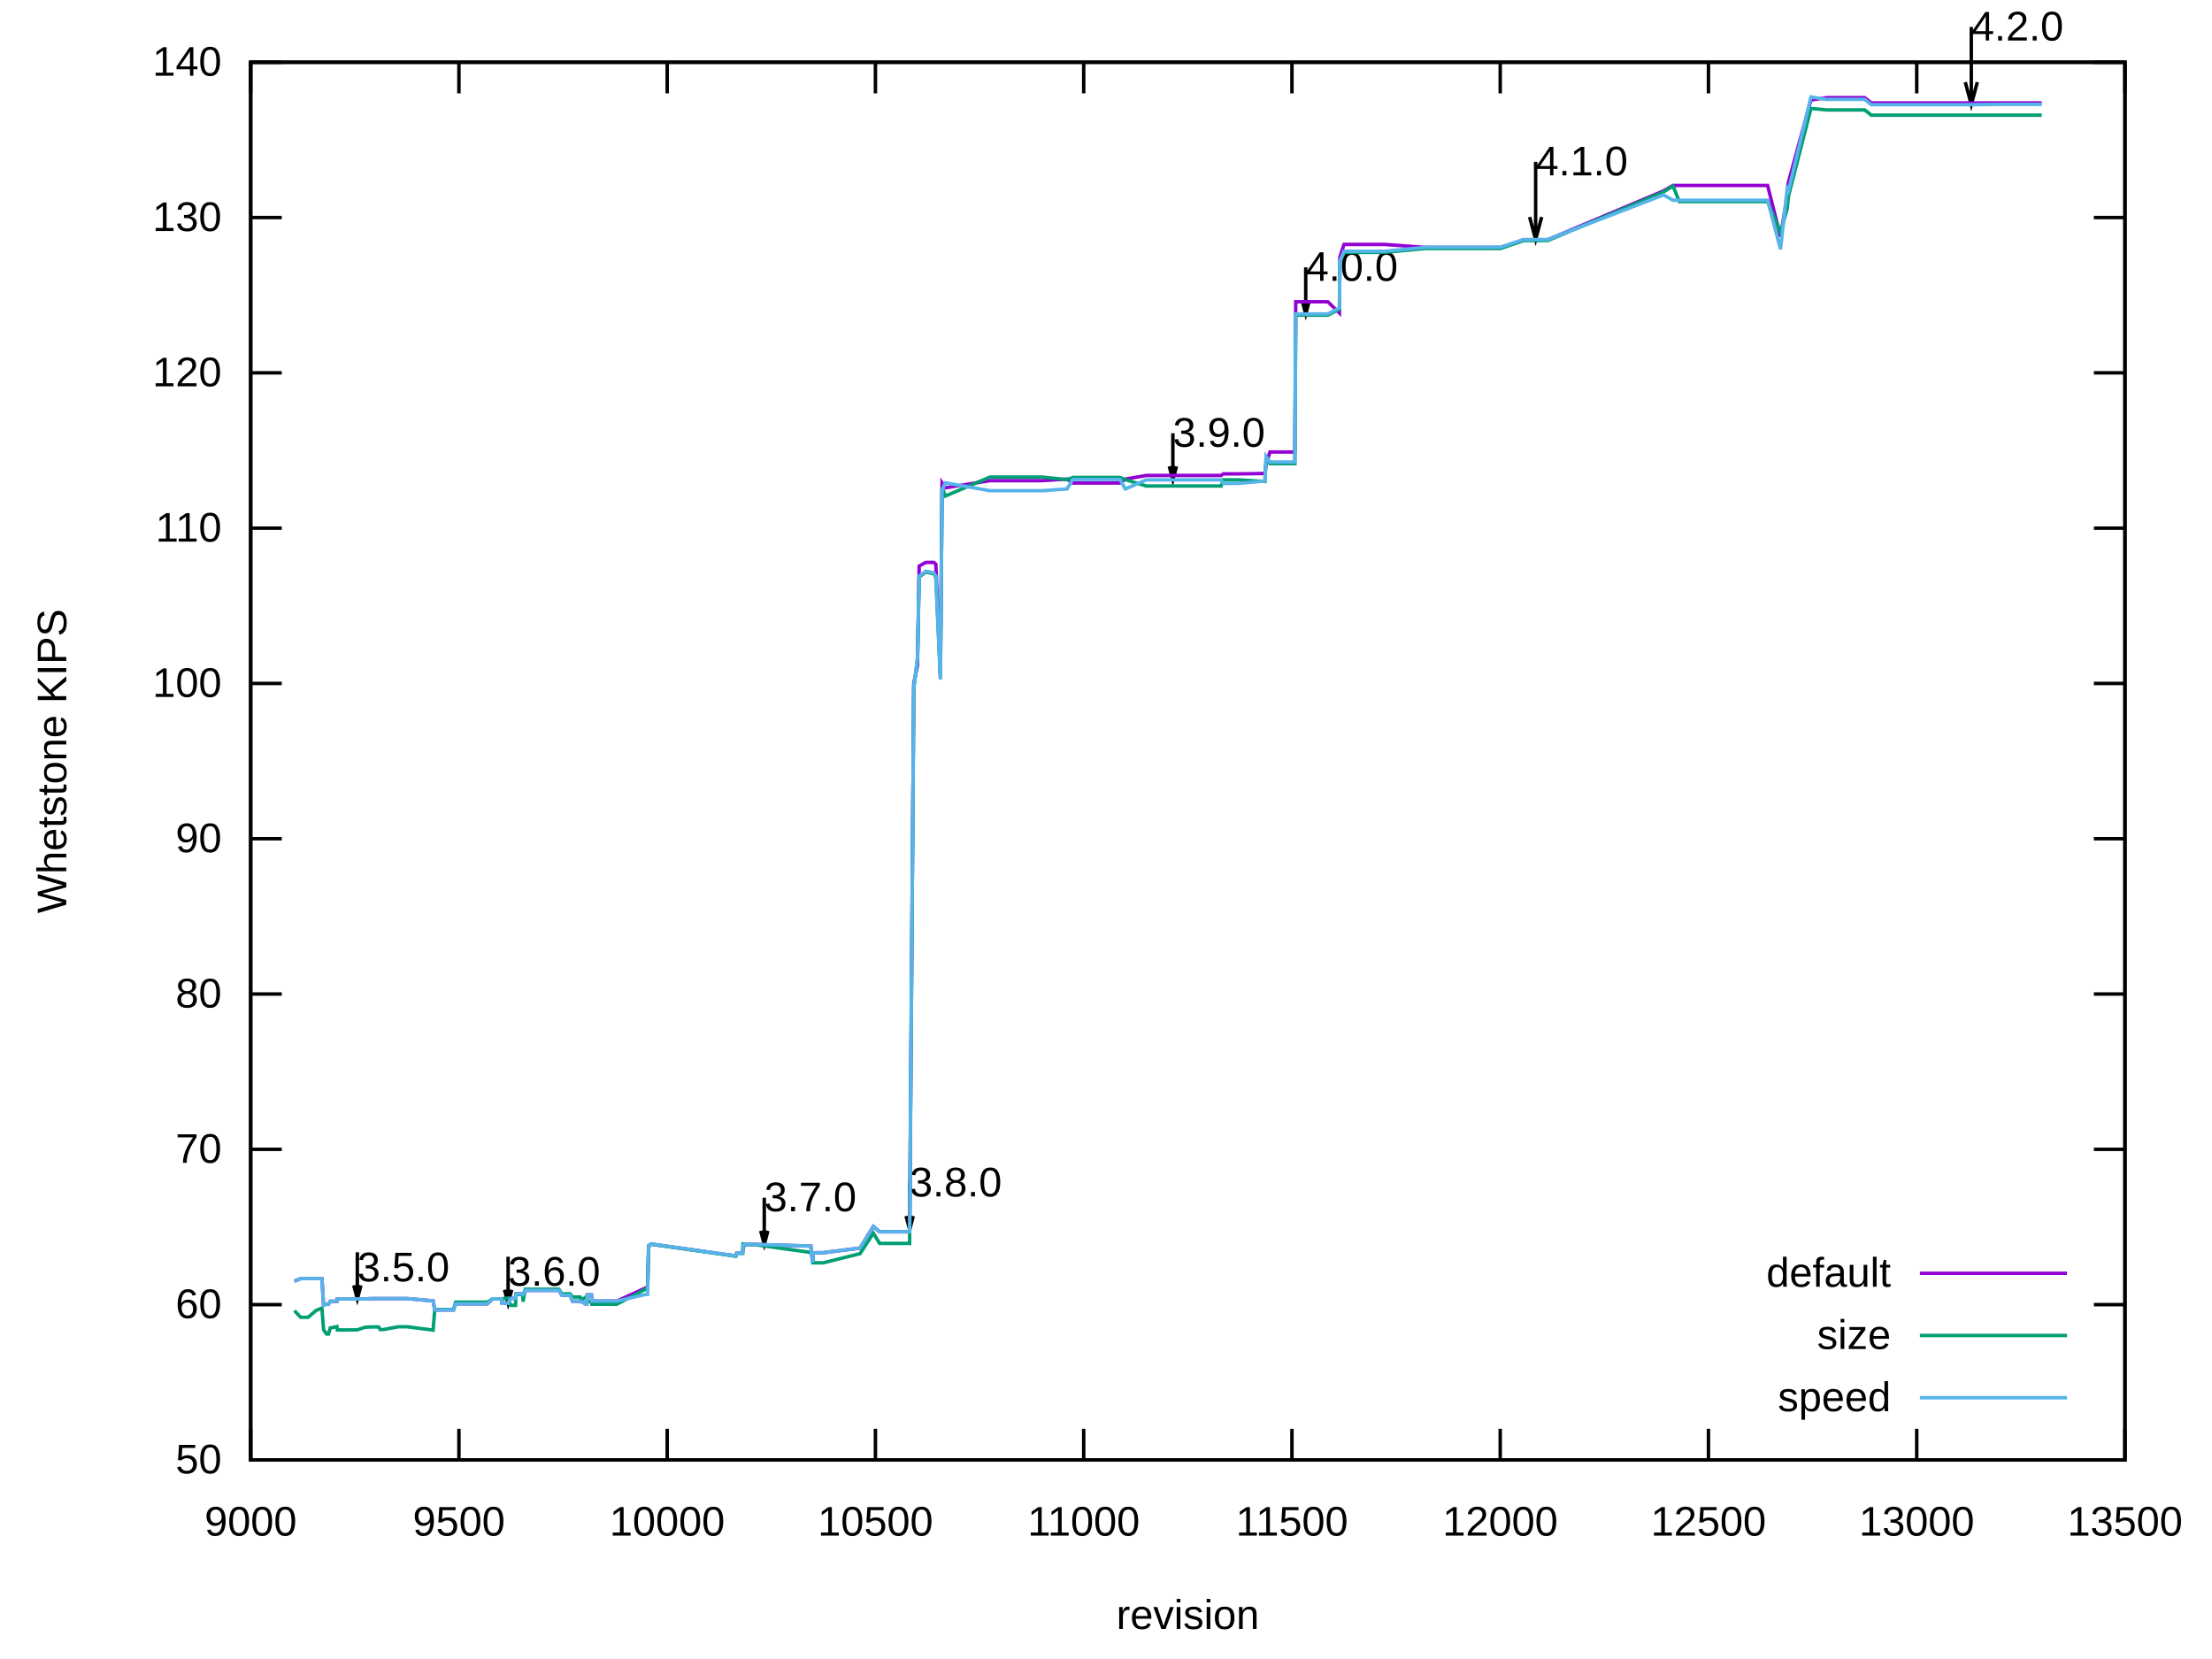
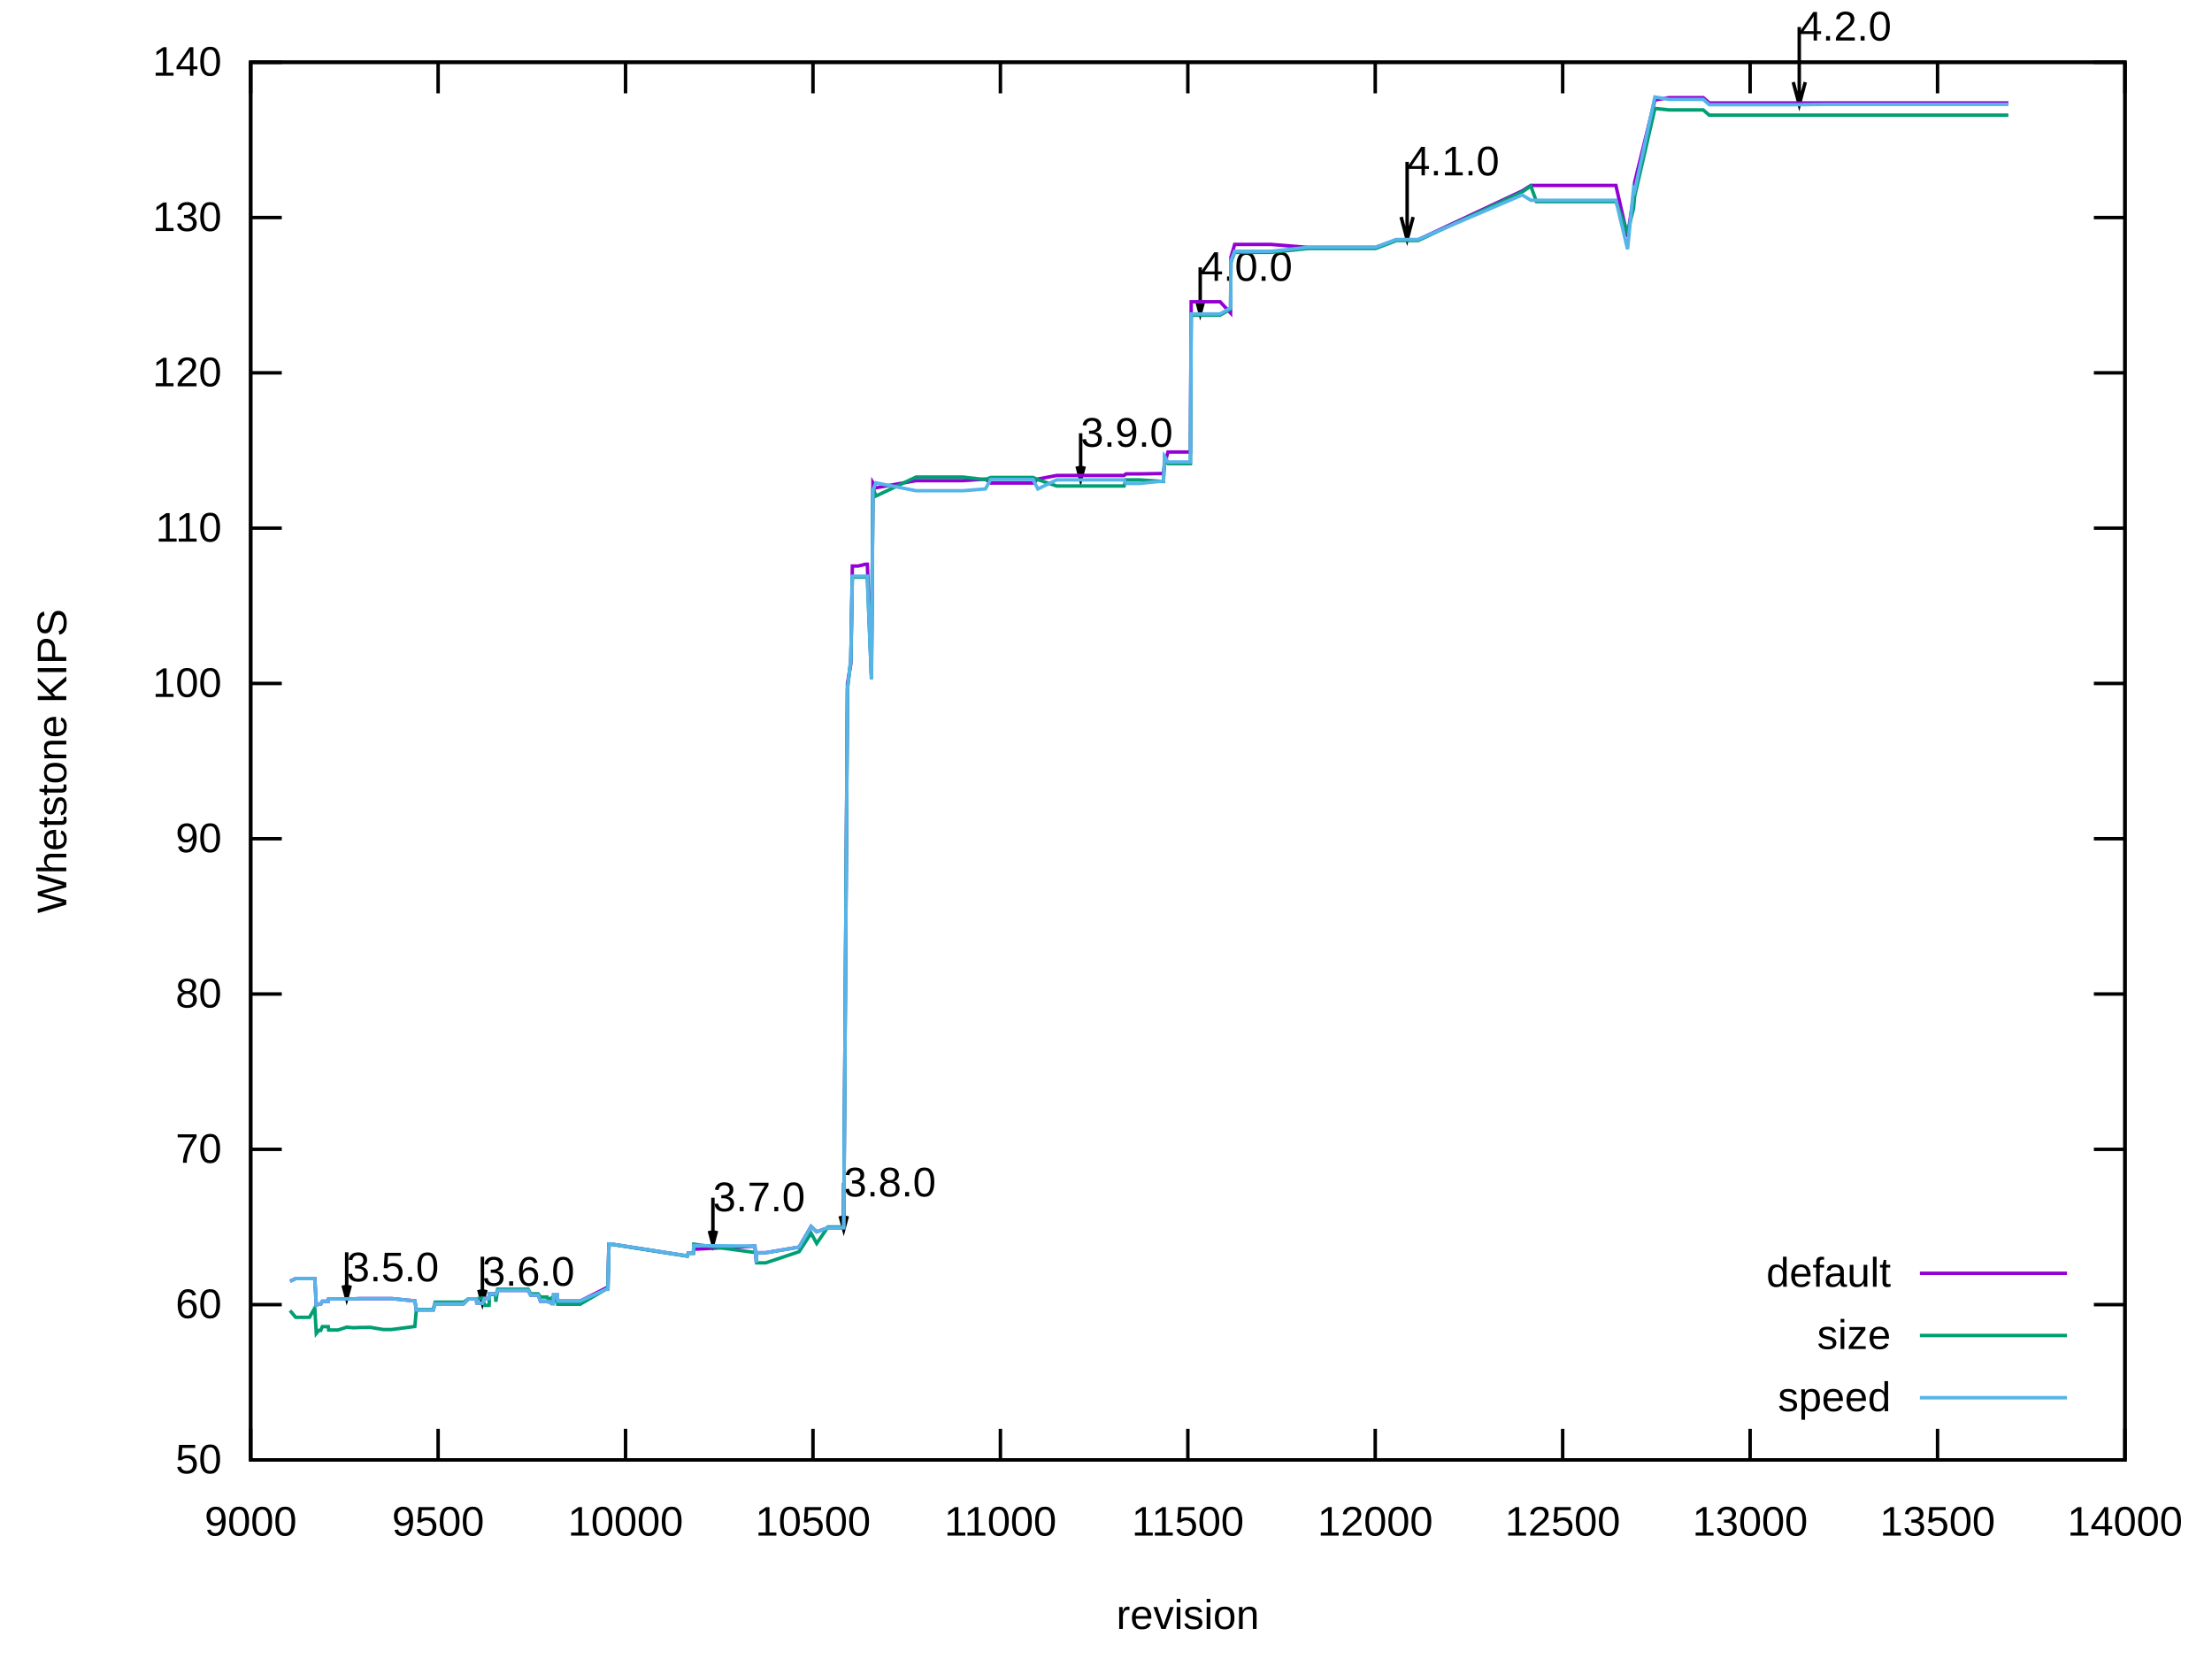
<svg xmlns="http://www.w3.org/2000/svg" xmlns:xlink="http://www.w3.org/1999/xlink" width="640" height="480" viewBox="0 0 640 480">
  <g id="gnuplot_canvas">
    <rect x="0" y="0" width="640" height="480" fill="none" />
    <defs>
      <circle id="gpDot" r="0.5" stroke-width="0.5" stroke="currentColor" />
      <path id="gpPt0" stroke-width="0.222" stroke="currentColor" d="M-1,0 h2 M0,-1 v2" />
      <path id="gpPt1" stroke-width="0.222" stroke="currentColor" d="M-1,-1 L1,1 M1,-1 L-1,1" />
      <path id="gpPt2" stroke-width="0.222" stroke="currentColor" d="M-1,0 L1,0 M0,-1 L0,1 M-1,-1 L1,1 M-1,1 L1,-1" />
      <rect id="gpPt3" stroke-width="0.222" stroke="currentColor" x="-1" y="-1" width="2" height="2" />
      <rect id="gpPt4" stroke-width="0.222" stroke="currentColor" fill="currentColor" x="-1" y="-1" width="2" height="2" />
      <circle id="gpPt5" stroke-width="0.222" stroke="currentColor" cx="0" cy="0" r="1" />
      <use xlink:href="#gpPt5" id="gpPt6" fill="currentColor" stroke="none" />
      <path id="gpPt7" stroke-width="0.222" stroke="currentColor" d="M0,-1.33 L-1.33,0.67 L1.33,0.67 z" />
      <use xlink:href="#gpPt7" id="gpPt8" fill="currentColor" stroke="none" />
      <use xlink:href="#gpPt7" id="gpPt9" stroke="currentColor" transform="rotate(180)" />
      <use xlink:href="#gpPt9" id="gpPt10" fill="currentColor" stroke="none" />
      <use xlink:href="#gpPt3" id="gpPt11" stroke="currentColor" transform="rotate(45)" />
      <use xlink:href="#gpPt11" id="gpPt12" fill="currentColor" stroke="none" />
      <path id="gpPt13" stroke-width="0.222" stroke="currentColor" d="M0,1.330 L1.265,0.411 L0.782,-1.067 L-0.782,-1.076 L-1.265,0.411 z" />
      <use xlink:href="#gpPt13" id="gpPt14" fill="currentColor" stroke="none" />
      <filter id="textbox" filterUnits="objectBoundingBox" x="0" y="0" height="1" width="1">
        <feFlood flood-color="white" flood-opacity="1" result="bgnd" />
        <feComposite in="SourceGraphic" in2="bgnd" operator="atop" />
      </filter>
      <filter id="greybox" filterUnits="objectBoundingBox" x="0" y="0" height="1" width="1">
        <feFlood flood-color="lightgrey" flood-opacity="1" result="grey" />
        <feComposite in="SourceGraphic" in2="grey" operator="atop" />
      </filter>
    </defs>
    <g fill="none" color="white" stroke="currentColor" stroke-width="1.00" stroke-linecap="butt" stroke-linejoin="miter">
</g>
    <g fill="none" color="black" stroke="currentColor" stroke-width="1.00" stroke-linecap="butt" stroke-linejoin="miter">
      <path stroke="black" d="M72.53,422.40 L81.53,422.40 M614.82,422.40 L605.82,422.40  " />
      <g transform="translate(64.14,426.30)" stroke="none" fill="black" font-family="Arial" font-size="12.00" text-anchor="end">
        <text>
          <tspan font-family="Arial"> 50</tspan>
        </text>
      </g>
    </g>
    <g fill="none" color="black" stroke="currentColor" stroke-width="1.00" stroke-linecap="butt" stroke-linejoin="miter">
      <path stroke="black" d="M72.53,377.47 L81.53,377.47 M614.82,377.47 L605.82,377.47  " />
      <g transform="translate(64.14,381.37)" stroke="none" fill="black" font-family="Arial" font-size="12.00" text-anchor="end">
        <text>
          <tspan font-family="Arial"> 60</tspan>
        </text>
      </g>
    </g>
    <g fill="none" color="black" stroke="currentColor" stroke-width="1.00" stroke-linecap="butt" stroke-linejoin="miter">
      <path stroke="black" d="M72.53,332.54 L81.53,332.54 M614.82,332.54 L605.82,332.54  " />
      <g transform="translate(64.14,336.44)" stroke="none" fill="black" font-family="Arial" font-size="12.00" text-anchor="end">
        <text>
          <tspan font-family="Arial"> 70</tspan>
        </text>
      </g>
    </g>
    <g fill="none" color="black" stroke="currentColor" stroke-width="1.00" stroke-linecap="butt" stroke-linejoin="miter">
      <path stroke="black" d="M72.53,287.60 L81.53,287.60 M614.82,287.60 L605.82,287.60  " />
      <g transform="translate(64.14,291.50)" stroke="none" fill="black" font-family="Arial" font-size="12.00" text-anchor="end">
        <text>
          <tspan font-family="Arial"> 80</tspan>
        </text>
      </g>
    </g>
    <g fill="none" color="black" stroke="currentColor" stroke-width="1.00" stroke-linecap="butt" stroke-linejoin="miter">
      <path stroke="black" d="M72.53,242.67 L81.53,242.67 M614.82,242.67 L605.82,242.67  " />
      <g transform="translate(64.14,246.57)" stroke="none" fill="black" font-family="Arial" font-size="12.00" text-anchor="end">
        <text>
          <tspan font-family="Arial"> 90</tspan>
        </text>
      </g>
    </g>
    <g fill="none" color="black" stroke="currentColor" stroke-width="1.00" stroke-linecap="butt" stroke-linejoin="miter">
      <path stroke="black" d="M72.53,197.74 L81.53,197.74 M614.82,197.74 L605.82,197.74  " />
      <g transform="translate(64.14,201.64)" stroke="none" fill="black" font-family="Arial" font-size="12.00" text-anchor="end">
        <text>
          <tspan font-family="Arial"> 100</tspan>
        </text>
      </g>
    </g>
    <g fill="none" color="black" stroke="currentColor" stroke-width="1.00" stroke-linecap="butt" stroke-linejoin="miter">
      <path stroke="black" d="M72.53,152.81 L81.53,152.81 M614.82,152.81 L605.82,152.81  " />
      <g transform="translate(64.14,156.71)" stroke="none" fill="black" font-family="Arial" font-size="12.00" text-anchor="end">
        <text>
          <tspan font-family="Arial"> 110</tspan>
        </text>
      </g>
    </g>
    <g fill="none" color="black" stroke="currentColor" stroke-width="1.00" stroke-linecap="butt" stroke-linejoin="miter">
      <path stroke="black" d="M72.53,107.87 L81.53,107.87 M614.82,107.87 L605.82,107.87  " />
      <g transform="translate(64.14,111.77)" stroke="none" fill="black" font-family="Arial" font-size="12.00" text-anchor="end">
        <text>
          <tspan font-family="Arial"> 120</tspan>
        </text>
      </g>
    </g>
    <g fill="none" color="black" stroke="currentColor" stroke-width="1.00" stroke-linecap="butt" stroke-linejoin="miter">
      <path stroke="black" d="M72.53,62.94 L81.53,62.94 M614.82,62.94 L605.82,62.94  " />
      <g transform="translate(64.14,66.84)" stroke="none" fill="black" font-family="Arial" font-size="12.00" text-anchor="end">
        <text>
          <tspan font-family="Arial"> 130</tspan>
        </text>
      </g>
    </g>
    <g fill="none" color="black" stroke="currentColor" stroke-width="1.00" stroke-linecap="butt" stroke-linejoin="miter">
      <path stroke="black" d="M72.53,18.01 L81.53,18.01 M614.82,18.01 L605.82,18.01  " />
      <g transform="translate(64.14,21.91)" stroke="none" fill="black" font-family="Arial" font-size="12.00" text-anchor="end">
        <text>
          <tspan font-family="Arial"> 140</tspan>
        </text>
      </g>
    </g>
    <g fill="none" color="black" stroke="currentColor" stroke-width="1.00" stroke-linecap="butt" stroke-linejoin="miter">
      <path stroke="black" d="M72.53,422.40 L72.53,413.40 M72.53,18.01 L72.53,27.01  " />
      <g transform="translate(72.53,444.30)" stroke="none" fill="black" font-family="Arial" font-size="12.00" text-anchor="middle">
        <text>
          <tspan font-family="Arial"> 9000</tspan>
        </text>
      </g>
    </g>
    <g fill="none" color="black" stroke="currentColor" stroke-width="1.00" stroke-linecap="butt" stroke-linejoin="miter">
-       <path stroke="black" d="M132.78,422.40 L132.78,413.40 M132.78,18.01 L132.78,27.01  " />
-       <g transform="translate(132.78,444.30)" stroke="none" fill="black" font-family="Arial" font-size="12.00" text-anchor="middle">
+       <path stroke="black" d="M126.76,422.40 L126.76,413.40 M126.76,18.01 L126.76,27.01  " />
+       <g transform="translate(126.76,444.30)" stroke="none" fill="black" font-family="Arial" font-size="12.00" text-anchor="middle">
        <text>
          <tspan font-family="Arial"> 9500</tspan>
        </text>
      </g>
    </g>
    <g fill="none" color="black" stroke="currentColor" stroke-width="1.00" stroke-linecap="butt" stroke-linejoin="miter">
-       <path stroke="black" d="M193.04,422.40 L193.04,413.40 M193.04,18.01 L193.04,27.01  " />
-       <g transform="translate(193.04,444.30)" stroke="none" fill="black" font-family="Arial" font-size="12.00" text-anchor="middle">
+       <path stroke="black" d="M180.99,422.40 L180.99,413.40 M180.99,18.01 L180.99,27.01  " />
+       <g transform="translate(180.99,444.30)" stroke="none" fill="black" font-family="Arial" font-size="12.00" text-anchor="middle">
        <text>
          <tspan font-family="Arial"> 10000</tspan>
        </text>
      </g>
    </g>
    <g fill="none" color="black" stroke="currentColor" stroke-width="1.00" stroke-linecap="butt" stroke-linejoin="miter">
-       <path stroke="black" d="M253.29,422.40 L253.29,413.40 M253.29,18.01 L253.29,27.01  " />
-       <g transform="translate(253.29,444.30)" stroke="none" fill="black" font-family="Arial" font-size="12.00" text-anchor="middle">
+       <path stroke="black" d="M235.22,422.40 L235.22,413.40 M235.22,18.01 L235.22,27.01  " />
+       <g transform="translate(235.22,444.30)" stroke="none" fill="black" font-family="Arial" font-size="12.00" text-anchor="middle">
        <text>
          <tspan font-family="Arial"> 10500</tspan>
        </text>
      </g>
    </g>
    <g fill="none" color="black" stroke="currentColor" stroke-width="1.00" stroke-linecap="butt" stroke-linejoin="miter">
-       <path stroke="black" d="M313.55,422.40 L313.55,413.40 M313.55,18.01 L313.55,27.01  " />
-       <g transform="translate(313.55,444.30)" stroke="none" fill="black" font-family="Arial" font-size="12.00" text-anchor="middle">
+       <path stroke="black" d="M289.45,422.40 L289.45,413.40 M289.45,18.01 L289.45,27.01  " />
+       <g transform="translate(289.45,444.30)" stroke="none" fill="black" font-family="Arial" font-size="12.00" text-anchor="middle">
        <text>
          <tspan font-family="Arial"> 11000</tspan>
        </text>
      </g>
    </g>
    <g fill="none" color="black" stroke="currentColor" stroke-width="1.00" stroke-linecap="butt" stroke-linejoin="miter">
-       <path stroke="black" d="M373.80,422.40 L373.80,413.40 M373.80,18.01 L373.80,27.01  " />
-       <g transform="translate(373.80,444.30)" stroke="none" fill="black" font-family="Arial" font-size="12.00" text-anchor="middle">
+       <path stroke="black" d="M343.68,422.40 L343.68,413.40 M343.68,18.01 L343.68,27.01  " />
+       <g transform="translate(343.68,444.30)" stroke="none" fill="black" font-family="Arial" font-size="12.00" text-anchor="middle">
        <text>
          <tspan font-family="Arial"> 11500</tspan>
        </text>
      </g>
    </g>
    <g fill="none" color="black" stroke="currentColor" stroke-width="1.00" stroke-linecap="butt" stroke-linejoin="miter">
-       <path stroke="black" d="M434.06,422.40 L434.06,413.40 M434.06,18.01 L434.06,27.01  " />
-       <g transform="translate(434.06,444.30)" stroke="none" fill="black" font-family="Arial" font-size="12.00" text-anchor="middle">
+       <path stroke="black" d="M397.90,422.40 L397.90,413.40 M397.90,18.01 L397.90,27.01  " />
+       <g transform="translate(397.90,444.30)" stroke="none" fill="black" font-family="Arial" font-size="12.00" text-anchor="middle">
        <text>
          <tspan font-family="Arial"> 12000</tspan>
        </text>
      </g>
    </g>
    <g fill="none" color="black" stroke="currentColor" stroke-width="1.00" stroke-linecap="butt" stroke-linejoin="miter">
-       <path stroke="black" d="M494.31,422.40 L494.31,413.40 M494.31,18.01 L494.31,27.01  " />
-       <g transform="translate(494.31,444.30)" stroke="none" fill="black" font-family="Arial" font-size="12.00" text-anchor="middle">
+       <path stroke="black" d="M452.13,422.40 L452.13,413.40 M452.13,18.01 L452.13,27.01  " />
+       <g transform="translate(452.13,444.30)" stroke="none" fill="black" font-family="Arial" font-size="12.00" text-anchor="middle">
        <text>
          <tspan font-family="Arial"> 12500</tspan>
        </text>
      </g>
    </g>
    <g fill="none" color="black" stroke="currentColor" stroke-width="1.00" stroke-linecap="butt" stroke-linejoin="miter">
-       <path stroke="black" d="M554.57,422.40 L554.57,413.40 M554.57,18.01 L554.57,27.01  " />
-       <g transform="translate(554.57,444.30)" stroke="none" fill="black" font-family="Arial" font-size="12.00" text-anchor="middle">
+       <path stroke="black" d="M506.36,422.40 L506.36,413.40 M506.36,18.01 L506.36,27.01  " />
+       <g transform="translate(506.36,444.30)" stroke="none" fill="black" font-family="Arial" font-size="12.00" text-anchor="middle">
        <text>
          <tspan font-family="Arial"> 13000</tspan>
+         </text>
+       </g>
+     </g>
+     <g fill="none" color="black" stroke="currentColor" stroke-width="1.00" stroke-linecap="butt" stroke-linejoin="miter">
+       <path stroke="black" d="M560.59,422.40 L560.59,413.40 M560.59,18.01 L560.59,27.01  " />
+       <g transform="translate(560.59,444.30)" stroke="none" fill="black" font-family="Arial" font-size="12.00" text-anchor="middle">
+         <text>
+           <tspan font-family="Arial"> 13500</tspan>
        </text>
      </g>
    </g>
    <g fill="none" color="black" stroke="currentColor" stroke-width="1.00" stroke-linecap="butt" stroke-linejoin="miter">
      <path stroke="black" d="M614.82,422.40 L614.82,413.40 M614.82,18.01 L614.82,27.01  " />
      <g transform="translate(614.82,444.30)" stroke="none" fill="black" font-family="Arial" font-size="12.00" text-anchor="middle">
        <text>
-           <tspan font-family="Arial"> 13500</tspan>
+           <tspan font-family="Arial"> 14000</tspan>
        </text>
      </g>
    </g>
    <g fill="none" color="black" stroke="currentColor" stroke-width="1.00" stroke-linecap="butt" stroke-linejoin="miter">
</g>
    <g fill="none" color="black" stroke="currentColor" stroke-width="1.00" stroke-linecap="butt" stroke-linejoin="miter">
      <path stroke="black" d="M72.53,18.01 L72.53,422.40 L614.82,422.40 L614.82,18.01 L72.53,18.01 Z  " />
-       <g transform="translate(103.38,370.73)" stroke="none" fill="black" font-family="Arial" font-size="12.00" text-anchor="start">
+       <g transform="translate(100.30,370.73)" stroke="none" fill="black" font-family="Arial" font-size="12.00" text-anchor="start">
        <text>
          <tspan font-family="Arial">3.5.0</tspan>
        </text>
      </g>
-       <g transform="translate(147.00,372.00)" stroke="none" fill="black" font-family="Arial" font-size="12.00" text-anchor="start">
+       <g transform="translate(139.56,372.00)" stroke="none" fill="black" font-family="Arial" font-size="12.00" text-anchor="start">
        <text>
          <tspan font-family="Arial">3.6.0</tspan>
        </text>
      </g>
-       <g transform="translate(221.12,350.45)" stroke="none" fill="black" font-family="Arial" font-size="12.00" text-anchor="start">
+       <g transform="translate(206.26,350.45)" stroke="none" fill="black" font-family="Arial" font-size="12.00" text-anchor="start">
        <text>
          <tspan font-family="Arial">3.7.0</tspan>
        </text>
      </g>
-       <g transform="translate(263.18,346.17)" stroke="none" fill="black" font-family="Arial" font-size="12.00" text-anchor="start">
+       <g transform="translate(244.11,346.17)" stroke="none" fill="black" font-family="Arial" font-size="12.00" text-anchor="start">
        <text>
          <tspan font-family="Arial">3.8.0</tspan>
        </text>
      </g>
-       <g transform="translate(339.34,129.26)" stroke="none" fill="black" font-family="Arial" font-size="12.00" text-anchor="start">
+       <g transform="translate(312.66,129.26)" stroke="none" fill="black" font-family="Arial" font-size="12.00" text-anchor="start">
        <text>
          <tspan font-family="Arial">3.9.0</tspan>
        </text>
      </g>
-       <g transform="translate(377.78,81.25)" stroke="none" fill="black" font-family="Arial" font-size="12.00" text-anchor="start">
+       <g transform="translate(347.25,81.25)" stroke="none" fill="black" font-family="Arial" font-size="12.00" text-anchor="start">
        <text>
          <tspan font-family="Arial">4.0.0</tspan>
        </text>
      </g>
-       <g transform="translate(444.30,50.74)" stroke="none" fill="black" font-family="Arial" font-size="12.00" text-anchor="start">
+       <g transform="translate(407.12,50.74)" stroke="none" fill="black" font-family="Arial" font-size="12.00" text-anchor="start">
        <text>
          <tspan font-family="Arial">4.1.0</tspan>
        </text>
      </g>
-       <g transform="translate(570.35,11.72)" stroke="none" fill="black" font-family="Arial" font-size="12.00" text-anchor="start">
+       <g transform="translate(520.57,11.72)" stroke="none" fill="black" font-family="Arial" font-size="12.00" text-anchor="start">
        <text>
          <tspan font-family="Arial">4.2.0</tspan>
        </text>
      </g>
-       <path stroke="black" d="M102.35,371.90 L103.39,375.80 L104.43,371.90 M103.39,362.32 L103.39,375.80 M145.97,373.18 L147.01,377.08 L148.05,373.18   M147.01,363.60 L147.01,377.08 M220.09,356.12 L221.13,360.02 L222.17,356.12 M221.13,346.54 L221.13,360.02 M262.15,351.84   L263.19,355.74 L264.23,351.84 M263.19,342.26 L263.19,355.74 M338.31,134.93 L339.35,138.83 L340.39,134.93 M339.35,125.35   L339.35,138.83 M376.75,86.92 L377.79,90.82 L378.83,86.92 M377.79,77.34 L377.79,90.82 M442.57,62.79 L444.31,69.29   L446.05,62.79 M444.31,46.83 L444.31,69.29 M568.62,23.77 L570.36,30.28 L572.10,23.77 M570.36,7.81 L570.36,30.28    " />
+       <path stroke="black" d="M99.27,371.90 L100.31,375.80 L101.35,371.90 M100.31,362.32 L100.31,375.80 M138.53,373.18 L139.57,377.08 L140.61,373.18   M139.57,363.60 L139.57,377.08 M205.23,356.12 L206.27,360.02 L207.31,356.12 M206.27,346.54 L206.27,360.02 M243.08,351.84   L244.12,355.74 L245.16,351.84 M244.12,342.26 L244.12,355.74 M311.63,134.93 L312.67,138.83 L313.71,134.93 M312.67,125.35   L312.67,138.83 M346.22,86.92 L347.26,90.82 L348.30,86.92 M347.26,77.34 L347.26,90.82 M405.39,62.79 L407.13,69.29   L408.87,62.79 M407.13,46.83 L407.13,69.29 M518.84,23.77 L520.58,30.28 L522.32,23.77 M520.58,7.81 L520.58,30.28    " />
    </g>
    <g fill="none" color="black" stroke="currentColor" stroke-width="1.00" stroke-linecap="butt" stroke-linejoin="miter">
      <g transform="translate(19.18,220.21) rotate(270)" stroke="none" fill="black" font-family="Arial" font-size="12.00" text-anchor="middle">
        <text>
          <tspan font-family="Arial">Whetstone KIPS</tspan>
        </text>
      </g>
    </g>
    <g fill="none" color="black" stroke="currentColor" stroke-width="1.00" stroke-linecap="butt" stroke-linejoin="miter">
      <g transform="translate(343.67,471.30)" stroke="none" fill="black" font-family="Arial" font-size="12.00" text-anchor="middle">
        <text>
          <tspan font-family="Arial">revision</tspan>
        </text>
      </g>
    </g>
    <g fill="none" color="black" stroke="currentColor" stroke-width="1.00" stroke-linecap="butt" stroke-linejoin="miter">
</g>
    <g id="gnuplot_plot_1">
      <g fill="none" color="black" stroke="currentColor" stroke-width="1.00" stroke-linecap="butt" stroke-linejoin="miter">
        <g transform="translate(547.09,372.30)" stroke="none" fill="black" font-family="Arial" font-size="12.00" text-anchor="end">
          <text>
            <tspan font-family="Arial">default</tspan>
          </text>
        </g>
      </g>
      <g fill="none" color="black" stroke="currentColor" stroke-width="1.00" stroke-linecap="butt" stroke-linejoin="miter">
-         <path stroke="rgb(148,   0, 211)" d="M555.48,368.40 L598.04,368.40 M85.18,370.69 L86.99,369.93 L87.47,369.93 L87.83,369.93 L89.16,369.93 L91.45,369.93   L93.14,369.93 L93.62,377.62 L94.46,377.32 L95.07,377.32 L95.55,376.50 L95.79,376.50 L97.48,376.50 L97.60,375.81   L98.80,375.81 L100.61,375.81 L103.38,375.81 L105.67,375.81 L107.60,375.72 L109.53,375.72 L110.01,375.72 L110.97,375.72   L115.19,375.72 L117.84,375.72 L125.31,376.39 L125.79,379.00 L126.16,379.00 L127.00,379.00 L128.08,379.00 L130.13,379.00   L131.22,379.00 L131.82,377.23 L131.94,377.23 L132.54,377.23 L135.32,377.23 L137.60,377.23 L138.81,377.23 L140.98,377.23   L142.55,375.81 L143.51,375.81 L144.35,375.81 L144.96,375.81 L145.08,375.81 L145.20,376.97 L145.32,376.97 L147.00,377.10   L147.73,375.67 L148.69,375.67 L149.05,375.67 L149.17,375.67 L149.29,374.35 L149.41,374.35 L149.66,374.35 L150.26,374.35   L150.38,374.35 L150.74,374.35 L150.98,374.35 L151.22,374.35 L151.34,374.48 L151.95,373.34 L152.31,373.34 L152.55,373.34   L152.67,373.34 L152.79,373.34 L154.36,373.34 L157.73,373.34 L160.50,373.34 L161.71,373.34 L162.55,374.73 L163.03,374.73   L164.24,374.73 L164.60,374.73 L164.72,374.73 L164.84,374.73 L164.96,374.73 L165.68,376.48 L167.01,376.48 L167.73,376.48   L167.85,376.48 L168.09,376.66 L168.58,376.66 L169.30,377.23 L169.78,377.23 L169.90,374.65 L170.74,374.65 L171.11,374.65   L171.23,376.45 L171.35,376.45 L172.55,376.45 L172.79,376.45 L173.28,376.45 L178.46,376.45 L186.89,372.60 L187.37,372.60   L187.62,362.32 L187.74,360.36 L188.34,359.94 L212.68,363.35 L212.92,363.35 L213.16,362.55 L214.01,362.55 L214.85,362.55   L214.97,361.44 L215.33,360.05 L216.18,360.05 L218.23,360.05 L218.47,360.05 L234.61,360.54 L235.10,365.32 L235.22,362.45   L237.15,362.45 L237.27,362.45 L238.11,362.45 L248.83,361.11 L252.69,354.86 L254.50,356.39 L258.11,356.39 L260.28,356.39   L263.18,356.39 L264.38,197.69 L265.46,192.51 L265.95,163.77 L267.87,162.72 L270.16,162.72 L270.77,163.24 L272.09,195.30   L272.57,139.70 L273.54,141.13 L286.43,139.07 L287.28,139.07 L287.76,139.07 L287.88,139.07 L288.00,139.07 L288.24,139.07   L289.45,139.07 L301.50,139.07 L308.73,138.61 L310.41,139.75 L324.03,139.75 L325.60,138.61 L331.62,137.57 L339.34,137.57   L344.88,137.57 L353.32,137.57 L353.92,137.11 L358.26,137.11 L365.97,136.99 L366.33,134.25 L367.42,130.78 L374.65,130.78   L374.89,87.30 L377.78,87.30 L384.17,87.30 L387.54,90.56 L387.66,74.39 L388.87,70.72 L389.47,70.72 L389.59,70.72   L390.31,70.72 L390.43,70.72 L400.56,70.72 L412.61,71.60 L434.18,71.60 L440.81,69.38 L444.30,69.38 L445.87,69.38   L446.11,69.38 L446.35,69.38 L446.83,69.38 L447.19,69.38 L447.79,69.38 L481.30,55.23 L484.07,53.66 L485.88,53.66   L488.29,53.66 L489.97,53.66 L492.87,53.66 L493.71,53.66 L495.28,53.66 L511.42,53.66 L515.16,68.49 L517.09,56.78   L517.45,52.72 L523.96,28.93 L528.54,28.25 L529.86,28.25 L533.72,28.25 L537.94,28.25 L539.50,28.25 L541.43,29.78   L542.51,29.78 L550.83,29.78 L570.35,29.78 L578.67,29.78 L590.72,29.78  " />
+         <path stroke="rgb(148,   0, 211)" d="M555.48,368.40 L598.04,368.40 M83.92,370.69 L85.54,369.93 L85.98,369.93 L86.30,369.93 L87.50,369.93 L89.56,369.93   L91.08,369.93 L91.51,377.62 L92.27,377.32 L92.81,377.32 L93.25,376.50 L93.46,376.50 L94.98,376.50 L95.09,375.81   L96.17,375.81 L97.80,375.81 L100.30,375.81 L102.36,375.81 L104.09,375.72 L105.83,375.72 L106.26,375.72 L107.13,375.72   L110.92,375.72 L113.31,375.72 L120.03,376.39 L120.47,379.00 L120.79,379.00 L121.55,379.00 L122.53,379.00 L124.37,379.00   L125.35,379.00 L125.89,377.23 L126.00,377.23 L126.54,377.23 L129.04,377.23 L131.10,377.23 L132.18,377.23 L134.13,377.23   L135.54,375.81 L136.41,375.81 L137.17,375.81 L137.71,375.81 L137.82,375.81 L137.93,376.97 L138.04,376.97 L139.56,377.10   L140.21,375.67 L141.08,375.67 L141.40,375.67 L141.51,375.67 L141.62,374.35 L141.73,374.35 L141.94,374.35 L142.49,374.35   L142.59,374.35 L142.92,374.35 L143.14,374.35 L143.35,374.35 L143.46,374.48 L144.00,373.34 L144.33,373.34 L144.55,373.34   L144.65,373.34 L144.76,373.34 L146.17,373.34 L149.21,373.34 L151.70,373.34 L152.79,373.34 L153.55,374.73 L153.98,374.73   L155.07,374.73 L155.39,374.73 L155.50,374.73 L155.61,374.73 L155.72,374.73 L156.37,376.48 L157.56,376.48 L158.21,376.48   L158.32,376.48 L158.54,376.66 L158.97,376.66 L159.62,377.17 L160.06,377.17 L160.16,374.66 L160.92,374.66 L161.25,374.66   L161.36,376.45 L161.47,376.45 L162.55,376.45 L162.77,376.45 L163.20,376.45 L167.86,376.45 L175.46,372.60 L175.89,372.60   L176.11,362.38 L176.22,359.94 L176.76,359.94 L198.67,363.35 L198.88,363.35 L199.10,362.55 L199.86,362.55 L200.62,362.55   L200.73,361.44 L218.41,360.54 L218.84,365.32 L218.95,362.45 L220.68,362.45 L220.79,362.45 L221.55,362.45 L231.20,360.82   L234.67,354.86 L236.30,356.39 L239.56,355.24 L241.51,355.24 L244.11,355.24 L245.20,197.78 L246.17,192.05 L246.61,163.77   L248.34,163.77 L250.40,163.24 L250.94,163.24 L252.14,195.30 L252.57,139.70 L253.44,141.13 L265.04,139.07 L265.80,139.07   L266.24,139.07 L266.34,139.07 L266.45,139.07 L266.67,139.07 L267.75,139.07 L278.60,139.07 L285.11,138.61 L286.63,139.75   L298.88,139.75 L300.29,138.61 L305.71,137.57 L312.66,137.57 L317.65,137.57 L325.24,137.57 L325.78,137.11 L329.68,137.11   L336.63,136.99 L336.95,134.25 L337.93,130.78 L344.43,130.78 L344.65,87.30 L347.25,87.30 L353.00,87.30 L356.04,90.56   L356.15,74.39 L357.23,70.72 L357.77,70.72 L357.88,70.72 L358.53,70.72 L358.64,70.72 L367.75,70.72 L378.60,71.60   L398.01,71.60 L403.98,69.38 L407.12,69.38 L408.53,69.38 L408.75,69.38 L408.97,69.38 L409.40,69.38 L409.73,69.38   L410.27,69.38 L440.42,55.23 L442.91,53.66 L444.54,53.66 L446.71,53.66 L448.23,53.66 L450.83,53.66 L451.59,53.66   L453.00,53.66 L467.53,53.66 L470.90,68.49 L472.63,56.78 L472.96,52.72 L478.81,28.93 L482.94,28.25 L484.13,28.25   L487.60,28.25 L491.39,28.25 L492.80,28.25 L494.54,29.78 L495.52,29.78 L503.00,29.78 L520.57,29.78 L528.05,29.78   L538.90,29.78 L560.05,29.78 L581.09,29.78  " />
      </g>
    </g>
    <g id="gnuplot_plot_2">
      <g fill="none" color="black" stroke="currentColor" stroke-width="1.00" stroke-linecap="butt" stroke-linejoin="miter">
        <g transform="translate(547.09,390.30)" stroke="none" fill="black" font-family="Arial" font-size="12.00" text-anchor="end">
          <text>
            <tspan font-family="Arial">size</tspan>
          </text>
        </g>
      </g>
      <g fill="none" color="black" stroke="currentColor" stroke-width="1.00" stroke-linecap="butt" stroke-linejoin="miter">
-         <path stroke="rgb(  0, 158, 115)" d="M555.48,386.40 L598.04,386.40 M85.18,379.21 L86.99,381.13 L87.47,381.13 L87.83,381.13 L89.16,381.13 L91.45,379.16   L93.14,378.46 L93.62,384.72 L94.46,385.95 L95.07,385.95 L95.55,384.21 L95.79,384.21 L97.48,383.83 L97.60,384.79   L98.80,384.79 L100.61,384.79 L103.38,384.76 L105.67,384.01 L107.60,383.92 L109.53,383.92 L110.01,384.68 L110.97,384.68   L115.19,383.88 L117.84,383.88 L125.31,384.84 L125.79,378.91 L126.16,378.91 L127.00,378.91 L128.08,378.91 L130.13,378.91   L131.22,378.91 L131.82,376.76 L131.94,376.76 L132.54,376.76 L135.32,376.76 L137.60,376.76 L138.81,376.76 L140.98,376.76   L142.55,375.80 L143.51,375.80 L144.35,375.80 L144.96,375.80 L145.08,375.80 L145.20,375.76 L145.32,375.75 L147.00,375.59   L147.73,377.68 L148.69,377.68 L149.05,377.68 L149.17,377.68 L149.29,374.53 L149.41,374.53 L149.66,374.53 L150.26,374.53   L150.38,374.53 L150.74,374.53 L150.98,374.53 L151.22,374.53 L151.34,376.63 L151.95,373.02 L152.31,373.02 L152.55,373.02   L152.67,373.02 L152.79,373.02 L154.36,373.02 L157.73,373.02 L160.50,373.02 L161.71,373.02 L162.55,374.35 L163.03,374.35   L164.24,374.35 L164.60,374.35 L164.72,374.35 L164.84,374.35 L164.96,374.35 L165.68,375.26 L167.01,375.26 L167.73,375.26   L167.85,375.26 L168.09,375.88 L168.58,375.88 L169.30,375.41 L169.78,375.41 L169.90,376.60 L170.74,376.60 L171.11,376.60   L171.23,377.35 L171.35,377.35 L172.55,377.35 L172.79,377.35 L173.28,377.35 L178.46,377.35 L186.89,372.93 L187.37,372.93   L187.62,362.39 L187.74,360.40 L188.34,359.98 L212.68,363.42 L212.92,363.42 L213.16,362.63 L214.01,362.63 L214.85,362.63   L214.97,359.98 L215.33,360.12 L216.18,360.12 L218.23,360.12 L218.47,360.12 L234.61,362.38 L235.10,362.52 L235.22,365.38   L237.15,365.38 L237.27,365.38 L238.11,365.38 L248.83,362.73 L252.69,356.80 L254.50,359.76 L258.11,359.76 L260.28,359.76   L263.18,359.76 L264.38,199.22 L265.46,190.57 L265.95,166.96 L267.87,165.53 L270.16,165.99 L270.77,166.96 L272.09,196.16   L272.57,141.13 L273.54,143.51 L286.43,138.03 L287.28,138.03 L287.76,138.03 L287.88,138.03 L288.00,138.03 L288.24,138.03   L289.45,138.03 L301.50,138.03 L308.73,138.78 L310.41,138.15 L324.03,138.15 L325.60,138.78 L331.62,140.61 L339.34,140.61   L344.88,140.61 L353.32,140.61 L353.92,138.84 L358.26,138.84 L365.97,139.30 L366.33,132.61 L367.42,134.14 L374.65,134.14   L374.89,91.18 L377.78,91.18 L384.17,91.18 L387.54,89.45 L387.66,75.84 L388.87,73.00 L389.47,73.00 L389.59,73.00   L390.31,73.00 L390.43,73.00 L400.56,73.00 L412.61,71.89 L434.18,71.89 L440.81,69.60 L444.30,69.60 L445.87,69.60   L446.11,69.60 L446.35,69.60 L446.83,69.60 L447.19,69.60 L447.79,69.60 L481.30,55.54 L484.07,53.82 L485.88,58.33   L488.29,58.33 L489.97,58.33 L492.87,58.33 L493.71,58.33 L495.28,58.33 L511.42,58.33 L515.16,67.22 L517.09,60.33   L517.45,56.78 L523.96,31.39 L528.54,31.80 L529.86,31.80 L533.72,31.80 L537.94,31.80 L539.50,31.80 L541.43,33.32   L542.51,33.32 L550.83,33.32 L570.35,33.32 L578.67,33.32 L590.72,33.32  " />
+         <path stroke="rgb(  0, 158, 115)" d="M555.48,386.40 L598.04,386.40 M83.92,379.19 L85.54,381.14 L85.98,381.14 L86.30,381.14 L87.50,381.14 L89.56,381.13   L91.08,378.42 L91.51,385.82 L92.27,384.91 L92.81,384.91 L93.25,383.84 L93.46,383.84 L94.98,383.84 L95.09,384.81   L96.17,384.81 L97.80,384.81 L100.30,383.99 L102.36,384.16 L104.09,384.07 L105.83,384.07 L106.26,384.04 L107.13,384.04   L110.92,384.67 L113.31,384.67 L120.03,383.79 L120.47,378.91 L120.79,378.91 L121.55,378.91 L122.53,378.91 L124.37,378.91   L125.35,378.91 L125.89,376.76 L126.00,376.76 L126.54,376.76 L129.04,376.76 L131.10,376.76 L132.18,376.76 L134.13,376.76   L135.54,375.80 L136.41,375.80 L137.17,375.80 L137.71,375.80 L137.82,375.80 L137.93,375.76 L138.04,375.75 L139.56,375.59   L140.21,377.68 L141.08,377.68 L141.40,377.68 L141.51,377.68 L141.62,374.53 L141.73,374.53 L141.94,374.53 L142.49,374.53   L142.59,374.53 L142.92,374.53 L143.14,374.53 L143.35,374.53 L143.46,376.63 L144.00,373.02 L144.33,373.02 L144.55,373.02   L144.65,373.02 L144.76,373.02 L146.17,373.02 L149.21,373.02 L151.70,373.02 L152.79,373.02 L153.55,374.35 L153.98,374.35   L155.07,374.35 L155.39,374.35 L155.50,374.35 L155.61,374.35 L155.72,374.35 L156.37,375.26 L157.56,375.26 L158.21,375.26   L158.32,375.26 L158.54,375.88 L158.97,375.88 L159.62,375.50 L160.06,375.50 L160.16,376.47 L160.92,376.47 L161.25,376.47   L161.36,377.35 L161.47,377.35 L162.55,377.35 L162.77,377.35 L163.20,377.35 L167.86,377.35 L175.46,372.93 L175.89,372.93   L176.11,362.45 L176.22,359.98 L176.76,359.98 L198.67,363.42 L198.88,363.42 L199.10,362.63 L199.86,362.63 L200.62,362.63   L200.73,359.98 L218.41,362.38 L218.84,362.52 L218.95,365.38 L220.68,365.38 L220.79,365.38 L221.55,365.38 L231.20,362.16   L234.67,356.80 L236.30,359.76 L239.56,354.99 L241.51,354.99 L244.11,354.99 L245.20,199.31 L246.17,190.90 L246.61,166.96   L248.34,166.96 L250.40,166.96 L250.94,166.96 L252.14,196.16 L252.57,141.13 L253.44,143.51 L265.04,138.03 L265.80,138.03   L266.24,138.03 L266.34,138.03 L266.45,138.03 L266.67,138.03 L267.75,138.03 L278.60,138.03 L285.11,138.78 L286.63,138.15   L298.88,138.15 L300.29,138.78 L305.71,140.61 L312.66,140.61 L317.65,140.61 L325.24,140.61 L325.78,138.84 L329.68,138.84   L336.63,139.30 L336.95,132.61 L337.93,134.14 L344.43,134.14 L344.65,91.18 L347.25,91.18 L353.00,91.18 L356.04,89.45   L356.15,75.84 L357.23,73.00 L357.77,73.00 L357.88,73.00 L358.53,73.00 L358.64,73.00 L367.75,73.00 L378.60,71.89   L398.01,71.89 L403.98,69.60 L407.12,69.60 L408.53,69.60 L408.75,69.60 L408.97,69.60 L409.40,69.60 L409.73,69.60   L410.27,69.60 L440.42,55.54 L442.91,53.82 L444.54,58.33 L446.71,58.33 L448.23,58.33 L450.83,58.33 L451.59,58.33   L453.00,58.33 L467.53,58.33 L470.90,67.22 L472.63,60.33 L472.96,56.78 L478.81,31.39 L482.94,31.80 L484.13,31.80   L487.60,31.80 L491.39,31.80 L492.80,31.80 L494.54,33.32 L495.52,33.32 L503.00,33.32 L520.57,33.32 L528.05,33.32   L538.90,33.32 L560.05,33.32 L581.09,33.32  " />
      </g>
    </g>
    <g id="gnuplot_plot_3">
      <g fill="none" color="black" stroke="currentColor" stroke-width="1.00" stroke-linecap="butt" stroke-linejoin="miter">
        <g transform="translate(547.09,408.30)" stroke="none" fill="black" font-family="Arial" font-size="12.00" text-anchor="end">
          <text>
            <tspan font-family="Arial">speed</tspan>
          </text>
        </g>
      </g>
      <g fill="none" color="black" stroke="currentColor" stroke-width="1.00" stroke-linecap="butt" stroke-linejoin="miter">
-         <path stroke="rgb( 86, 180, 233)" d="M555.48,404.40 L598.04,404.40 M85.18,370.69 L86.99,369.93 L87.47,369.93 L87.83,369.93 L89.16,369.93 L91.45,369.93   L93.14,369.93 L93.62,377.62 L94.46,377.32 L95.07,377.32 L95.55,376.50 L95.79,376.50 L97.48,376.50 L97.60,375.81   L98.80,375.81 L100.61,375.81 L103.38,375.81 L105.67,375.81 L107.60,375.72 L109.53,375.72 L110.01,375.72 L110.97,375.72   L115.19,375.72 L117.84,375.72 L125.31,376.39 L125.79,379.00 L126.16,379.00 L127.00,379.00 L128.08,379.00 L130.13,379.00   L131.22,379.00 L131.82,377.23 L131.94,377.23 L132.54,377.23 L135.32,377.23 L137.60,377.23 L138.81,377.23 L140.98,377.23   L142.55,375.81 L143.51,375.81 L144.35,375.81 L144.96,375.81 L145.08,375.81 L145.20,376.97 L145.32,376.97 L147.00,377.10   L147.73,375.67 L148.69,375.67 L149.05,375.67 L149.17,375.67 L149.29,374.35 L149.41,374.35 L149.66,374.35 L150.26,374.35   L150.38,374.35 L150.74,374.35 L150.98,374.35 L151.22,374.35 L151.34,374.48 L151.95,373.34 L152.31,373.34 L152.55,373.34   L152.67,373.34 L152.79,373.34 L154.36,373.34 L157.73,373.34 L160.50,373.34 L161.71,373.34 L162.55,374.73 L163.03,374.73   L164.24,374.73 L164.60,374.73 L164.72,374.73 L164.84,374.73 L164.96,374.73 L165.68,376.48 L167.01,376.48 L167.73,376.48   L167.85,376.48 L168.09,376.66 L168.58,376.66 L169.30,377.23 L169.78,377.23 L169.90,374.65 L170.74,374.65 L171.11,374.65   L171.23,376.45 L171.35,376.45 L172.55,376.45 L172.79,376.45 L173.28,376.45 L178.46,376.45 L186.89,374.50 L187.37,374.50   L187.62,362.32 L187.74,360.32 L188.34,359.90 L212.68,363.33 L212.92,363.33 L213.16,362.54 L214.01,362.54 L214.85,362.54   L214.97,360.40 L215.33,360.03 L216.18,360.03 L218.23,360.03 L218.47,360.03 L234.61,360.52 L235.10,365.30 L235.22,362.45   L237.15,362.45 L237.27,362.45 L238.11,362.45 L248.83,361.11 L252.69,354.86 L254.50,356.37 L258.11,356.37 L260.28,356.37   L263.18,356.37 L264.38,199.04 L265.46,190.39 L265.95,166.71 L267.87,165.27 L270.16,165.73 L270.77,166.71 L272.09,196.62   L272.57,141.81 L273.54,139.70 L286.43,141.98 L287.28,141.98 L287.76,141.98 L287.88,141.98 L288.00,141.98 L288.24,141.98   L289.45,141.98 L301.50,141.98 L308.73,141.47 L310.41,138.72 L324.03,138.72 L325.60,141.47 L331.62,138.84 L339.34,138.84   L344.88,138.84 L353.32,138.84 L353.92,139.87 L358.26,139.87 L365.97,139.18 L366.33,132.08 L367.42,133.67 L374.65,133.67   L374.89,90.83 L377.78,90.83 L384.17,90.83 L387.54,89.11 L387.66,75.48 L388.87,72.70 L389.47,72.70 L389.59,72.70   L390.31,72.70 L390.43,72.70 L400.56,72.70 L412.61,71.52 L434.18,71.52 L440.81,69.30 L444.30,69.30 L445.87,69.30   L446.11,69.30 L446.35,69.30 L446.83,69.30 L447.19,69.30 L447.79,69.30 L481.30,56.40 L484.07,57.94 L485.88,57.94   L488.29,57.94 L489.97,57.94 L492.87,57.94 L493.71,57.94 L495.28,57.94 L511.42,57.94 L515.16,72.11 L517.09,54.60   L517.45,55.23 L523.96,28.07 L528.54,28.76 L529.86,28.76 L533.72,28.76 L537.94,28.76 L539.50,28.76 L541.43,30.29   L542.51,30.29 L550.83,30.29 L570.35,30.29 L578.67,30.20 L590.72,30.20  " />
+         <path stroke="rgb( 86, 180, 233)" d="M555.48,404.40 L598.04,404.40 M83.92,370.69 L85.54,369.93 L85.98,369.93 L86.30,369.93 L87.50,369.93 L89.56,369.93   L91.08,369.93 L91.51,377.62 L92.27,377.32 L92.81,377.32 L93.25,376.50 L93.46,376.50 L94.98,376.50 L95.09,375.81   L96.17,375.81 L97.80,375.81 L100.30,375.81 L102.36,375.81 L104.09,375.72 L105.83,375.72 L106.26,375.72 L107.13,375.72   L110.92,375.72 L113.31,375.72 L120.03,376.39 L120.47,379.00 L120.79,379.00 L121.55,379.00 L122.53,379.00 L124.37,379.00   L125.35,379.00 L125.89,377.23 L126.00,377.23 L126.54,377.23 L129.04,377.23 L131.10,377.23 L132.18,377.23 L134.13,377.23   L135.54,375.81 L136.41,375.81 L137.17,375.81 L137.71,375.81 L137.82,375.81 L137.93,376.97 L138.04,376.97 L139.56,377.10   L140.21,375.67 L141.08,375.67 L141.40,375.67 L141.51,375.67 L141.62,374.35 L141.73,374.35 L141.94,374.35 L142.49,374.35   L142.59,374.35 L142.92,374.35 L143.14,374.35 L143.35,374.35 L143.46,374.48 L144.00,373.34 L144.33,373.34 L144.55,373.34   L144.65,373.34 L144.76,373.34 L146.17,373.34 L149.21,373.34 L151.70,373.34 L152.79,373.34 L153.55,374.73 L153.98,374.73   L155.07,374.73 L155.39,374.73 L155.50,374.73 L155.61,374.73 L155.72,374.73 L156.37,376.48 L157.56,376.48 L158.21,376.48   L158.32,376.48 L158.54,376.66 L158.97,376.66 L159.62,377.17 L160.06,377.17 L160.16,374.66 L160.92,374.66 L161.25,374.66   L161.36,376.45 L161.47,376.45 L162.55,376.45 L162.77,376.45 L163.20,376.45 L167.86,376.45 L175.46,373.02 L175.89,373.02   L176.11,362.36 L176.22,359.90 L176.76,359.90 L198.67,363.33 L198.88,363.33 L199.10,362.54 L199.86,362.54 L200.62,362.54   L200.73,360.40 L218.41,360.52 L218.84,365.30 L218.95,362.45 L220.68,362.45 L220.79,362.45 L221.55,362.45 L231.20,360.82   L234.67,354.86 L236.30,356.37 L239.56,355.22 L241.51,355.22 L244.11,355.22 L245.20,199.13 L246.17,190.71 L246.61,166.71   L248.34,166.71 L250.40,166.71 L250.94,166.71 L252.14,196.62 L252.57,141.81 L253.44,139.70 L265.04,141.98 L265.80,141.98   L266.24,141.98 L266.34,141.98 L266.45,141.98 L266.67,141.98 L267.75,141.98 L278.60,141.98 L285.11,141.47 L286.63,138.72   L298.88,138.72 L300.29,141.47 L305.71,138.84 L312.66,138.84 L317.65,138.84 L325.24,138.84 L325.78,139.87 L329.68,139.87   L336.63,139.18 L336.95,132.08 L337.93,133.67 L344.43,133.67 L344.65,90.83 L347.25,90.83 L353.00,90.83 L356.04,89.11   L356.15,75.48 L357.23,72.70 L357.77,72.70 L357.88,72.70 L358.53,72.70 L358.64,72.70 L367.75,72.70 L378.60,71.52   L398.01,71.52 L403.98,69.30 L407.12,69.30 L408.53,69.30 L408.75,69.30 L408.97,69.30 L409.40,69.30 L409.73,69.30   L410.27,69.30 L440.42,56.40 L442.91,57.94 L444.54,57.94 L446.71,57.94 L448.23,57.94 L450.83,57.94 L451.59,57.94   L453.00,57.94 L467.53,57.94 L470.90,72.11 L472.63,54.60 L472.96,55.23 L478.81,28.07 L482.94,28.76 L484.13,28.76   L487.60,28.76 L491.39,28.76 L492.80,28.76 L494.54,30.29 L495.52,30.29 L503.00,30.29 L520.57,30.29 L528.05,30.20   L538.90,30.20 L560.05,30.20 L581.09,30.20  " />
      </g>
    </g>
    <g fill="none" color="white" stroke="rgb( 86, 180, 233)" stroke-width="2.00" stroke-linecap="butt" stroke-linejoin="miter">
</g>
    <g fill="none" color="black" stroke="currentColor" stroke-width="2.00" stroke-linecap="butt" stroke-linejoin="miter">
</g>
    <g fill="none" color="black" stroke="black" stroke-width="1.00" stroke-linecap="butt" stroke-linejoin="miter">
</g>
    <g fill="none" color="black" stroke="currentColor" stroke-width="1.00" stroke-linecap="butt" stroke-linejoin="miter">
      <path stroke="black" d="M72.53,18.01 L72.53,422.40 L614.82,422.40 L614.82,18.01 L72.53,18.01 Z  " />
    </g>
    <g fill="none" color="black" stroke="currentColor" stroke-width="1.00" stroke-linecap="butt" stroke-linejoin="miter">
</g>
  </g>
</svg>
